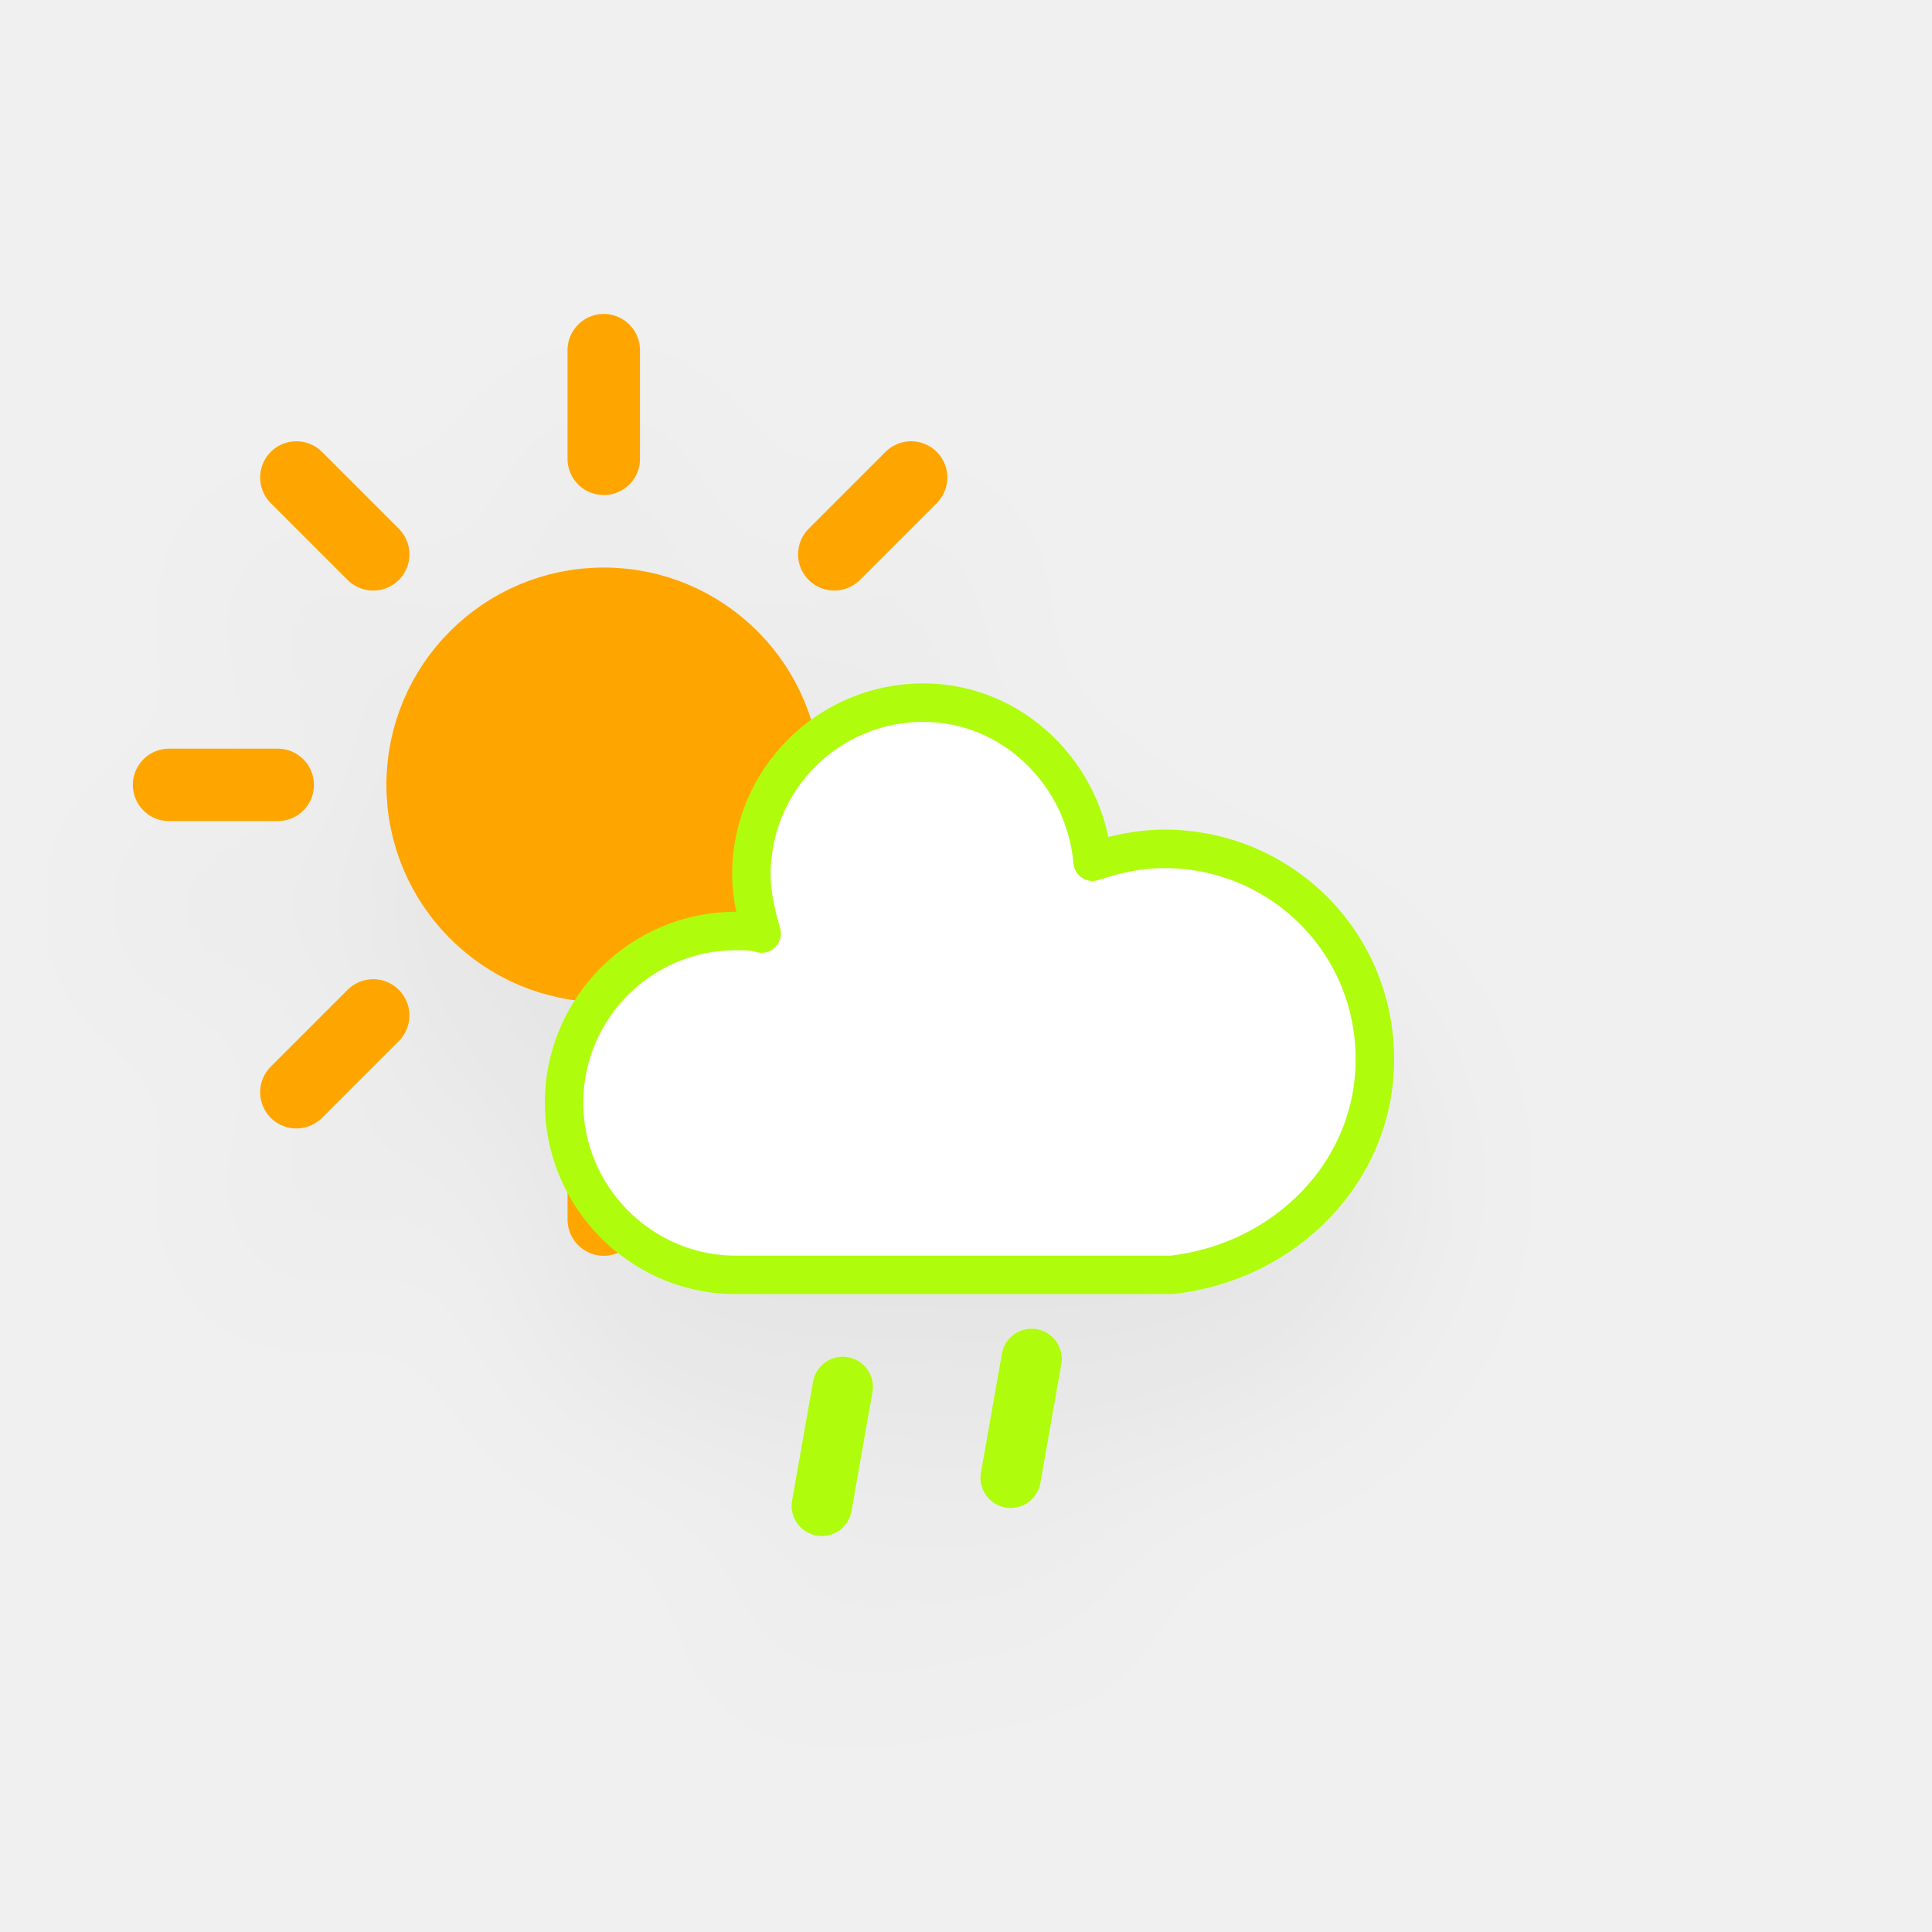
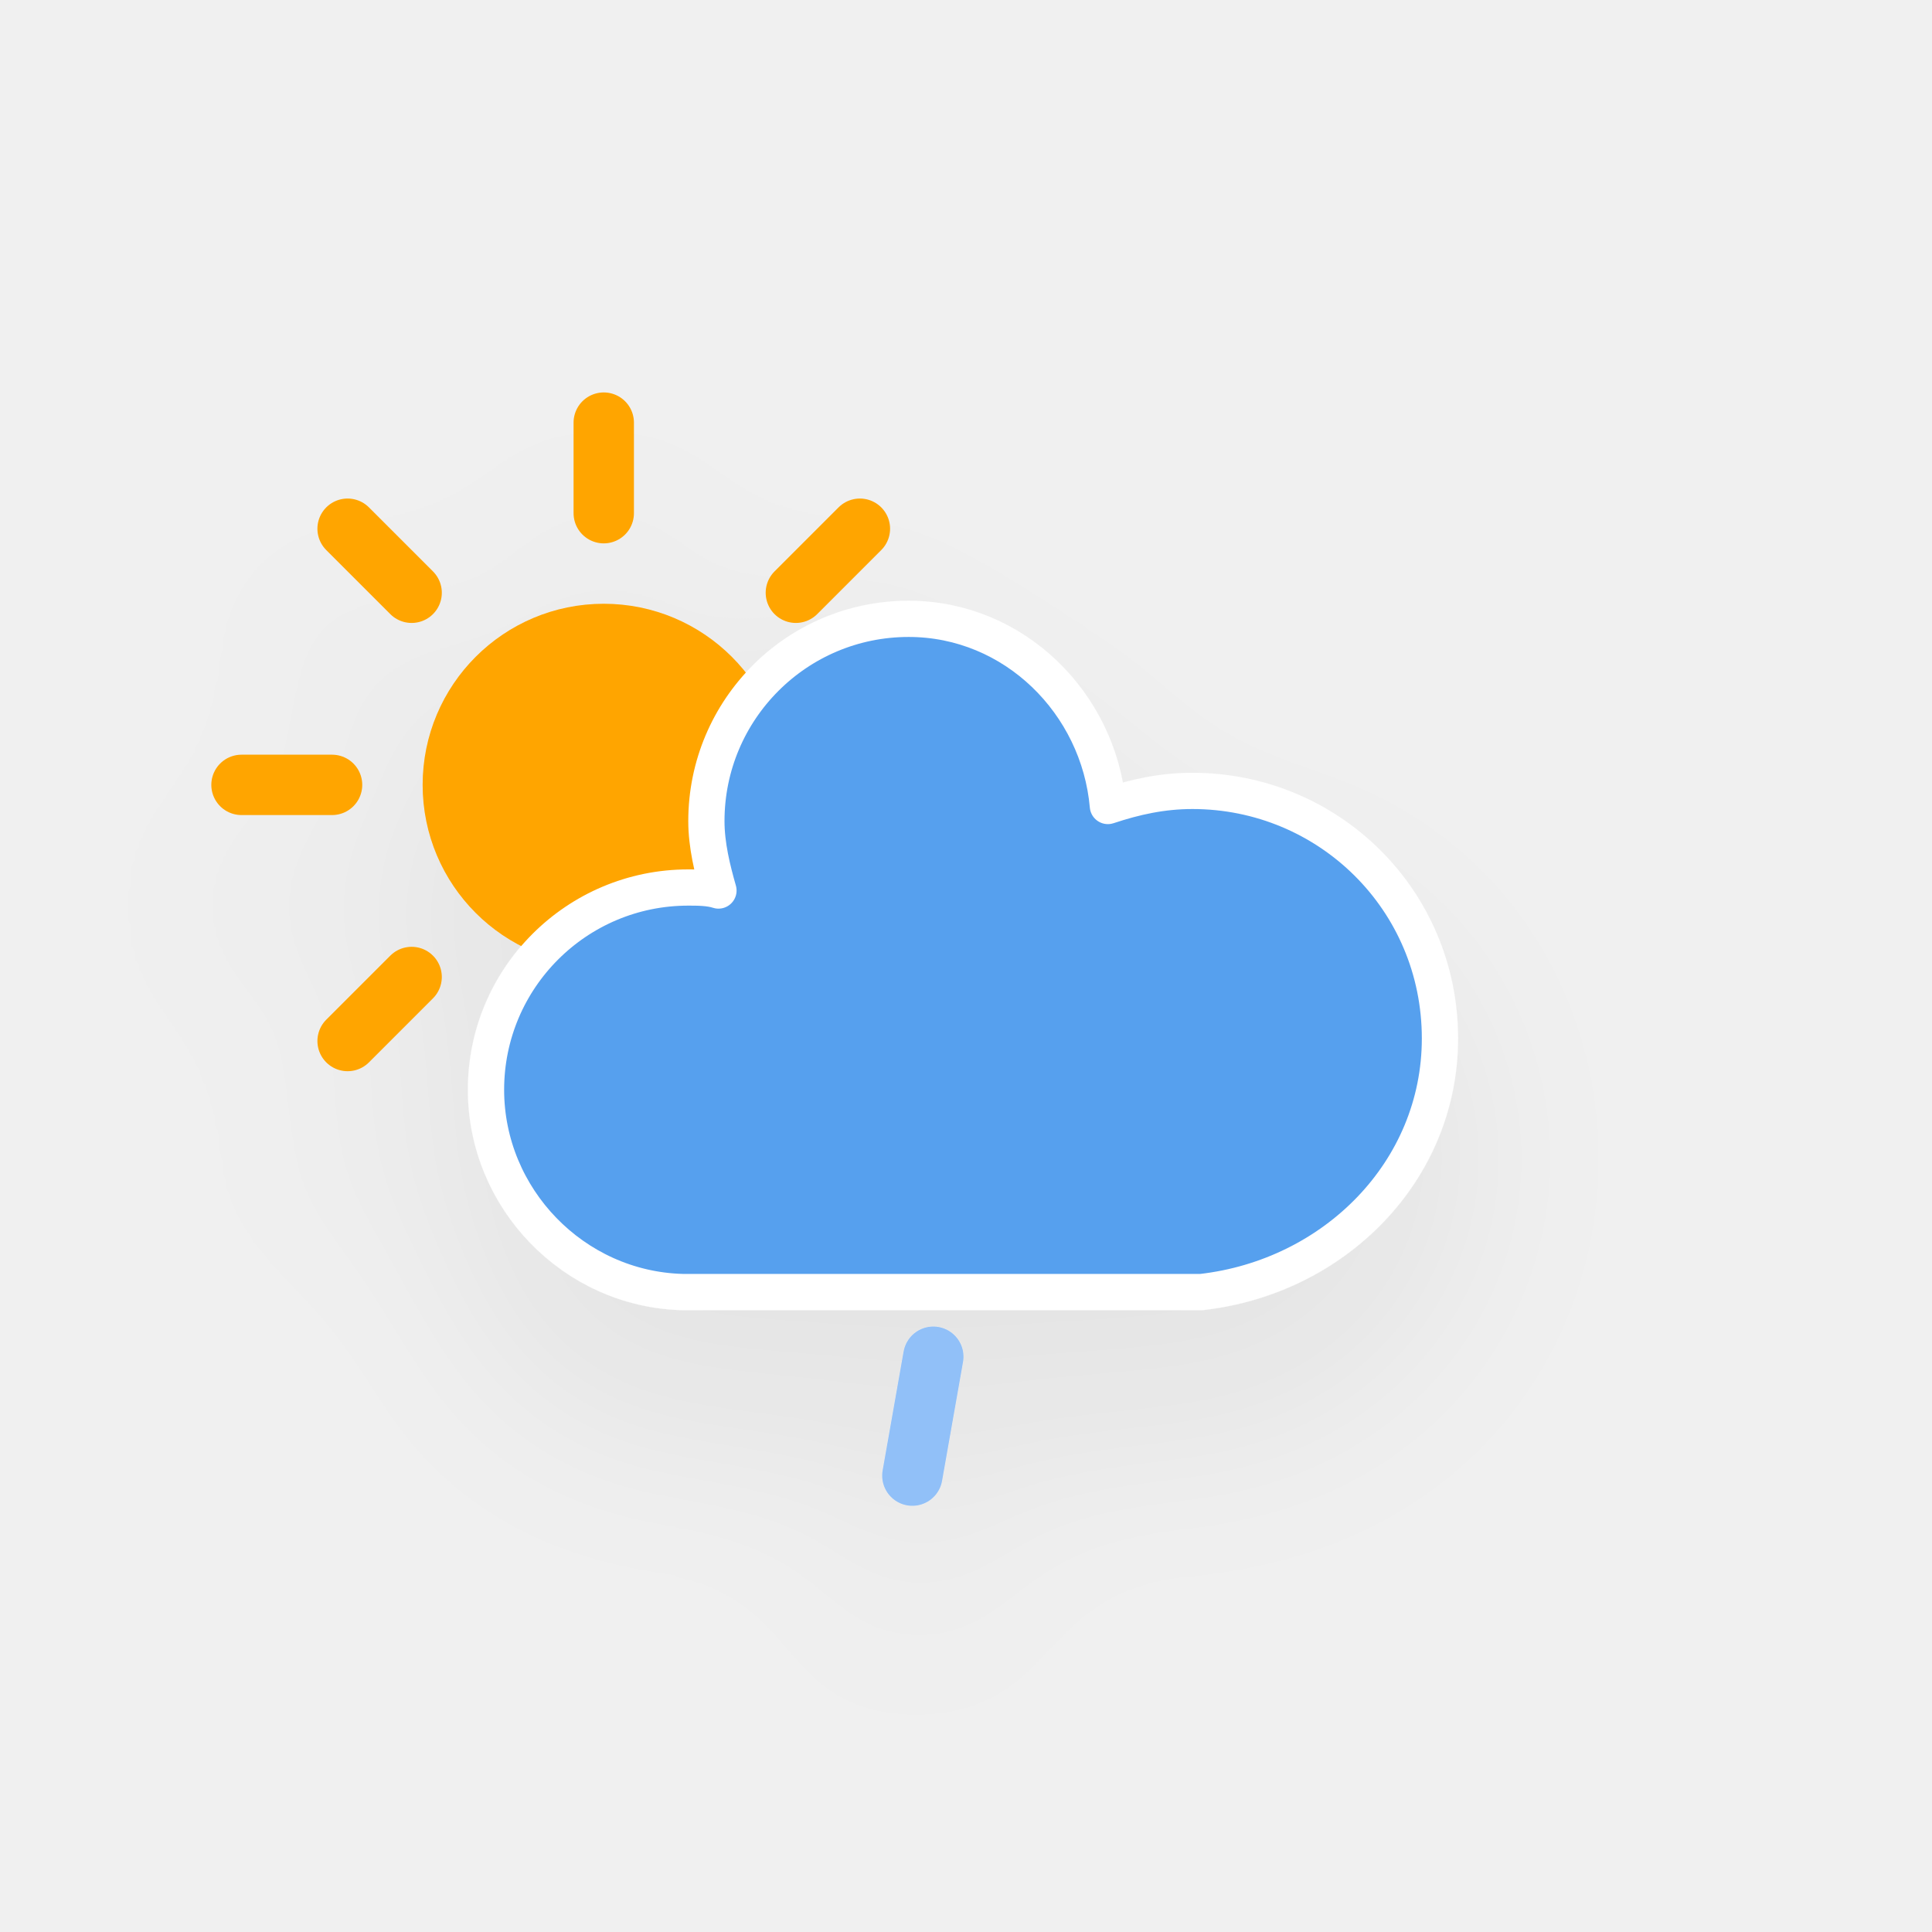
<svg xmlns="http://www.w3.org/2000/svg" version="1.1" width="64" height="64" viewbox="0 0 64 64">
  <defs>
    <filter id="blur" width="200%" height="200%">
      <feGaussianBlur in="SourceAlpha" stdDeviation="3" />
      <feOffset dx="0" dy="4" result="offsetblur" />
      <feComponentTransfer>
        <feFuncA type="linear" slope="0.05" />
      </feComponentTransfer>
      <feMerge>
        <feMergeNode />
        <feMergeNode in="SourceGraphic" />
      </feMerge>
    </filter>
    <style type="text/css">
/*
** SUN
*/
@keyframes am-weather-sun {
  0% {
    -webkit-transform: rotate(0deg);
       -moz-transform: rotate(0deg);
        -ms-transform: rotate(0deg);
            transform: rotate(0deg);
  }

  100% {
    -webkit-transform: rotate(360deg);
       -moz-transform: rotate(360deg);
        -ms-transform: rotate(360deg);
            transform: rotate(360deg);
  }
}

.am-weather-sun {
  -webkit-animation-name: am-weather-sun;
     -moz-animation-name: am-weather-sun;
      -ms-animation-name: am-weather-sun;
          animation-name: am-weather-sun;
  -webkit-animation-duration: 9s;
     -moz-animation-duration: 9s;
      -ms-animation-duration: 9s;
          animation-duration: 9s;
  -webkit-animation-timing-function: linear;
     -moz-animation-timing-function: linear;
      -ms-animation-timing-function: linear;
          animation-timing-function: linear;
  -webkit-animation-iteration-count: infinite;
     -moz-animation-iteration-count: infinite;
      -ms-animation-iteration-count: infinite;
          animation-iteration-count: infinite;
}

/*
** RAIN
*/
@keyframes am-weather-rain {
  0% {
    stroke-dashoffset: 0;
  }

  100% {
    stroke-dashoffset: -100;
  }
}

.am-weather-rain-1 {
  -webkit-animation-name: am-weather-rain;
     -moz-animation-name: am-weather-rain;
      -ms-animation-name: am-weather-rain;
          animation-name: am-weather-rain;
  -webkit-animation-duration: 8s;
     -moz-animation-duration: 8s;
      -ms-animation-duration: 8s;
          animation-duration: 8s;
  -webkit-animation-timing-function: linear;
     -moz-animation-timing-function: linear;
      -ms-animation-timing-function: linear;
          animation-timing-function: linear;
  -webkit-animation-iteration-count: infinite;
     -moz-animation-iteration-count: infinite;
      -ms-animation-iteration-count: infinite;
          animation-iteration-count: infinite;
}
- 
- .am-weather-rain-2 {
-   -webkit-animation-name: am-weather-rain;
-      -moz-animation-name: am-weather-rain;
-       -ms-animation-name: am-weather-rain;
-           animation-name: am-weather-rain;
-   -webkit-animation-delay: 0.25s;
-      -moz-animation-delay: 0.25s;
-       -ms-animation-delay: 0.25s;
-           animation-delay: 0.25s;
-   -webkit-animation-duration: 8s;
-      -moz-animation-duration: 8s;
-       -ms-animation-duration: 8s;
-           animation-duration: 8s;
-   -webkit-animation-timing-function: linear;
-      -moz-animation-timing-function: linear;
-       -ms-animation-timing-function: linear;
-           animation-timing-function: linear;
-   -webkit-animation-iteration-count: infinite;
-      -moz-animation-iteration-count: infinite;
-       -ms-animation-iteration-count: infinite;
-           animation-iteration-count: infinite;
- }
        </style>
  </defs>
-   <g filter="url(#blur)" id="rainy-1">
+   <g filter="url(#blur)" id="rainy-2">
    <g transform="translate(20,10)">
-       <g transform="translate(0,16), scale(1.2)">
+       <g transform="translate(0,16)">
        <g class="am-weather-sun">
          <g>
            <line fill="none" stroke="orange" stroke-linecap="round" stroke-width="2" transform="translate(0,9)" x1="0" x2="0" y1="0" y2="3" />
          </g>
          <g transform="rotate(45)">
            <line fill="none" stroke="orange" stroke-linecap="round" stroke-width="2" transform="translate(0,9)" x1="0" x2="0" y1="0" y2="3" />
          </g>
          <g transform="rotate(90)">
            <line fill="none" stroke="orange" stroke-linecap="round" stroke-width="2" transform="translate(0,9)" x1="0" x2="0" y1="0" y2="3" />
          </g>
          <g transform="rotate(135)">
            <line fill="none" stroke="orange" stroke-linecap="round" stroke-width="2" transform="translate(0,9)" x1="0" x2="0" y1="0" y2="3" />
          </g>
          <g transform="rotate(180)">
            <line fill="none" stroke="orange" stroke-linecap="round" stroke-width="2" transform="translate(0,9)" x1="0" x2="0" y1="0" y2="3" />
          </g>
          <g transform="rotate(225)">
            <line fill="none" stroke="orange" stroke-linecap="round" stroke-width="2" transform="translate(0,9)" x1="0" x2="0" y1="0" y2="3" />
          </g>
          <g transform="rotate(270)">
            <line fill="none" stroke="orange" stroke-linecap="round" stroke-width="2" transform="translate(0,9)" x1="0" x2="0" y1="0" y2="3" />
          </g>
          <g transform="rotate(315)">
            <line fill="none" stroke="orange" stroke-linecap="round" stroke-width="2" transform="translate(0,9)" x1="0" x2="0" y1="0" y2="3" />
          </g>
        </g>
        <circle cx="0" cy="0" fill="orange" r="5" stroke="orange" stroke-width="2" />
      </g>
      <g>
-         <path d="M47.7,35.4c0-4.6-3.7-8.2-8.2-8.2c-1,0-1.9,0.2-2.8,0.5c-0.3-3.4-3.1-6.2-6.6-6.2c-3.7,0-6.7,3-6.7,6.7c0,0.8,0.2,1.6,0.4,2.3    c-0.3-0.1-0.7-0.1-1-0.1c-3.7,0-6.7,3-6.7,6.7c0,3.6,2.9,6.6,6.5,6.7l17.2,0C44.2,43.3,47.7,39.8,47.7,35.4z" fill="white" stroke="#affc0f" stroke-linejoin="round" stroke-width="1.5" transform="translate(-15,-5), scale(0.85)" />
+         <path d="M47.7,35.4c0-4.6-3.7-8.2-8.2-8.2c-1,0-1.9,0.2-2.8,0.5c-0.3-3.4-3.1-6.2-6.6-6.2c-3.7,0-6.7,3-6.7,6.7c0,0.8,0.2,1.6,0.4,2.3    c-0.3-0.1-0.7-0.1-1-0.1c-3.7,0-6.7,3-6.7,6.7c0,3.6,2.9,6.6,6.5,6.7l17.2,0C44.2,43.3,47.7,39.8,47.7,35.4z" fill="#57A0EE" stroke="white" stroke-linejoin="round" stroke-width="1.2" transform="translate(-20,-11)" />
      </g>
    </g>
-     <g transform="translate(34,46), rotate(10)">
-       <line class="am-weather-rain-1" fill="none" stroke="#affc0f" stroke-dasharray="4,7" stroke-linecap="round" stroke-width="2" transform="translate(-6,1)" x1="0" x2="0" y1="0" y2="8" />
-       <line class="am-weather-rain-2" fill="none" stroke="#affc0f" stroke-dasharray="4,7" stroke-linecap="round" stroke-width="2" transform="translate(0,-1)" x1="0" x2="0" y1="0" y2="8" />
+     <g transform="translate(37,45), rotate(10)">
+       <line class="am-weather-rain-1" fill="none" stroke="#91C0F8" stroke-dasharray="4,7" stroke-linecap="round" stroke-width="2" transform="translate(-6,1)" x1="0" x2="0" y1="0" y2="8" />
    </g>
  </g>
</svg>
